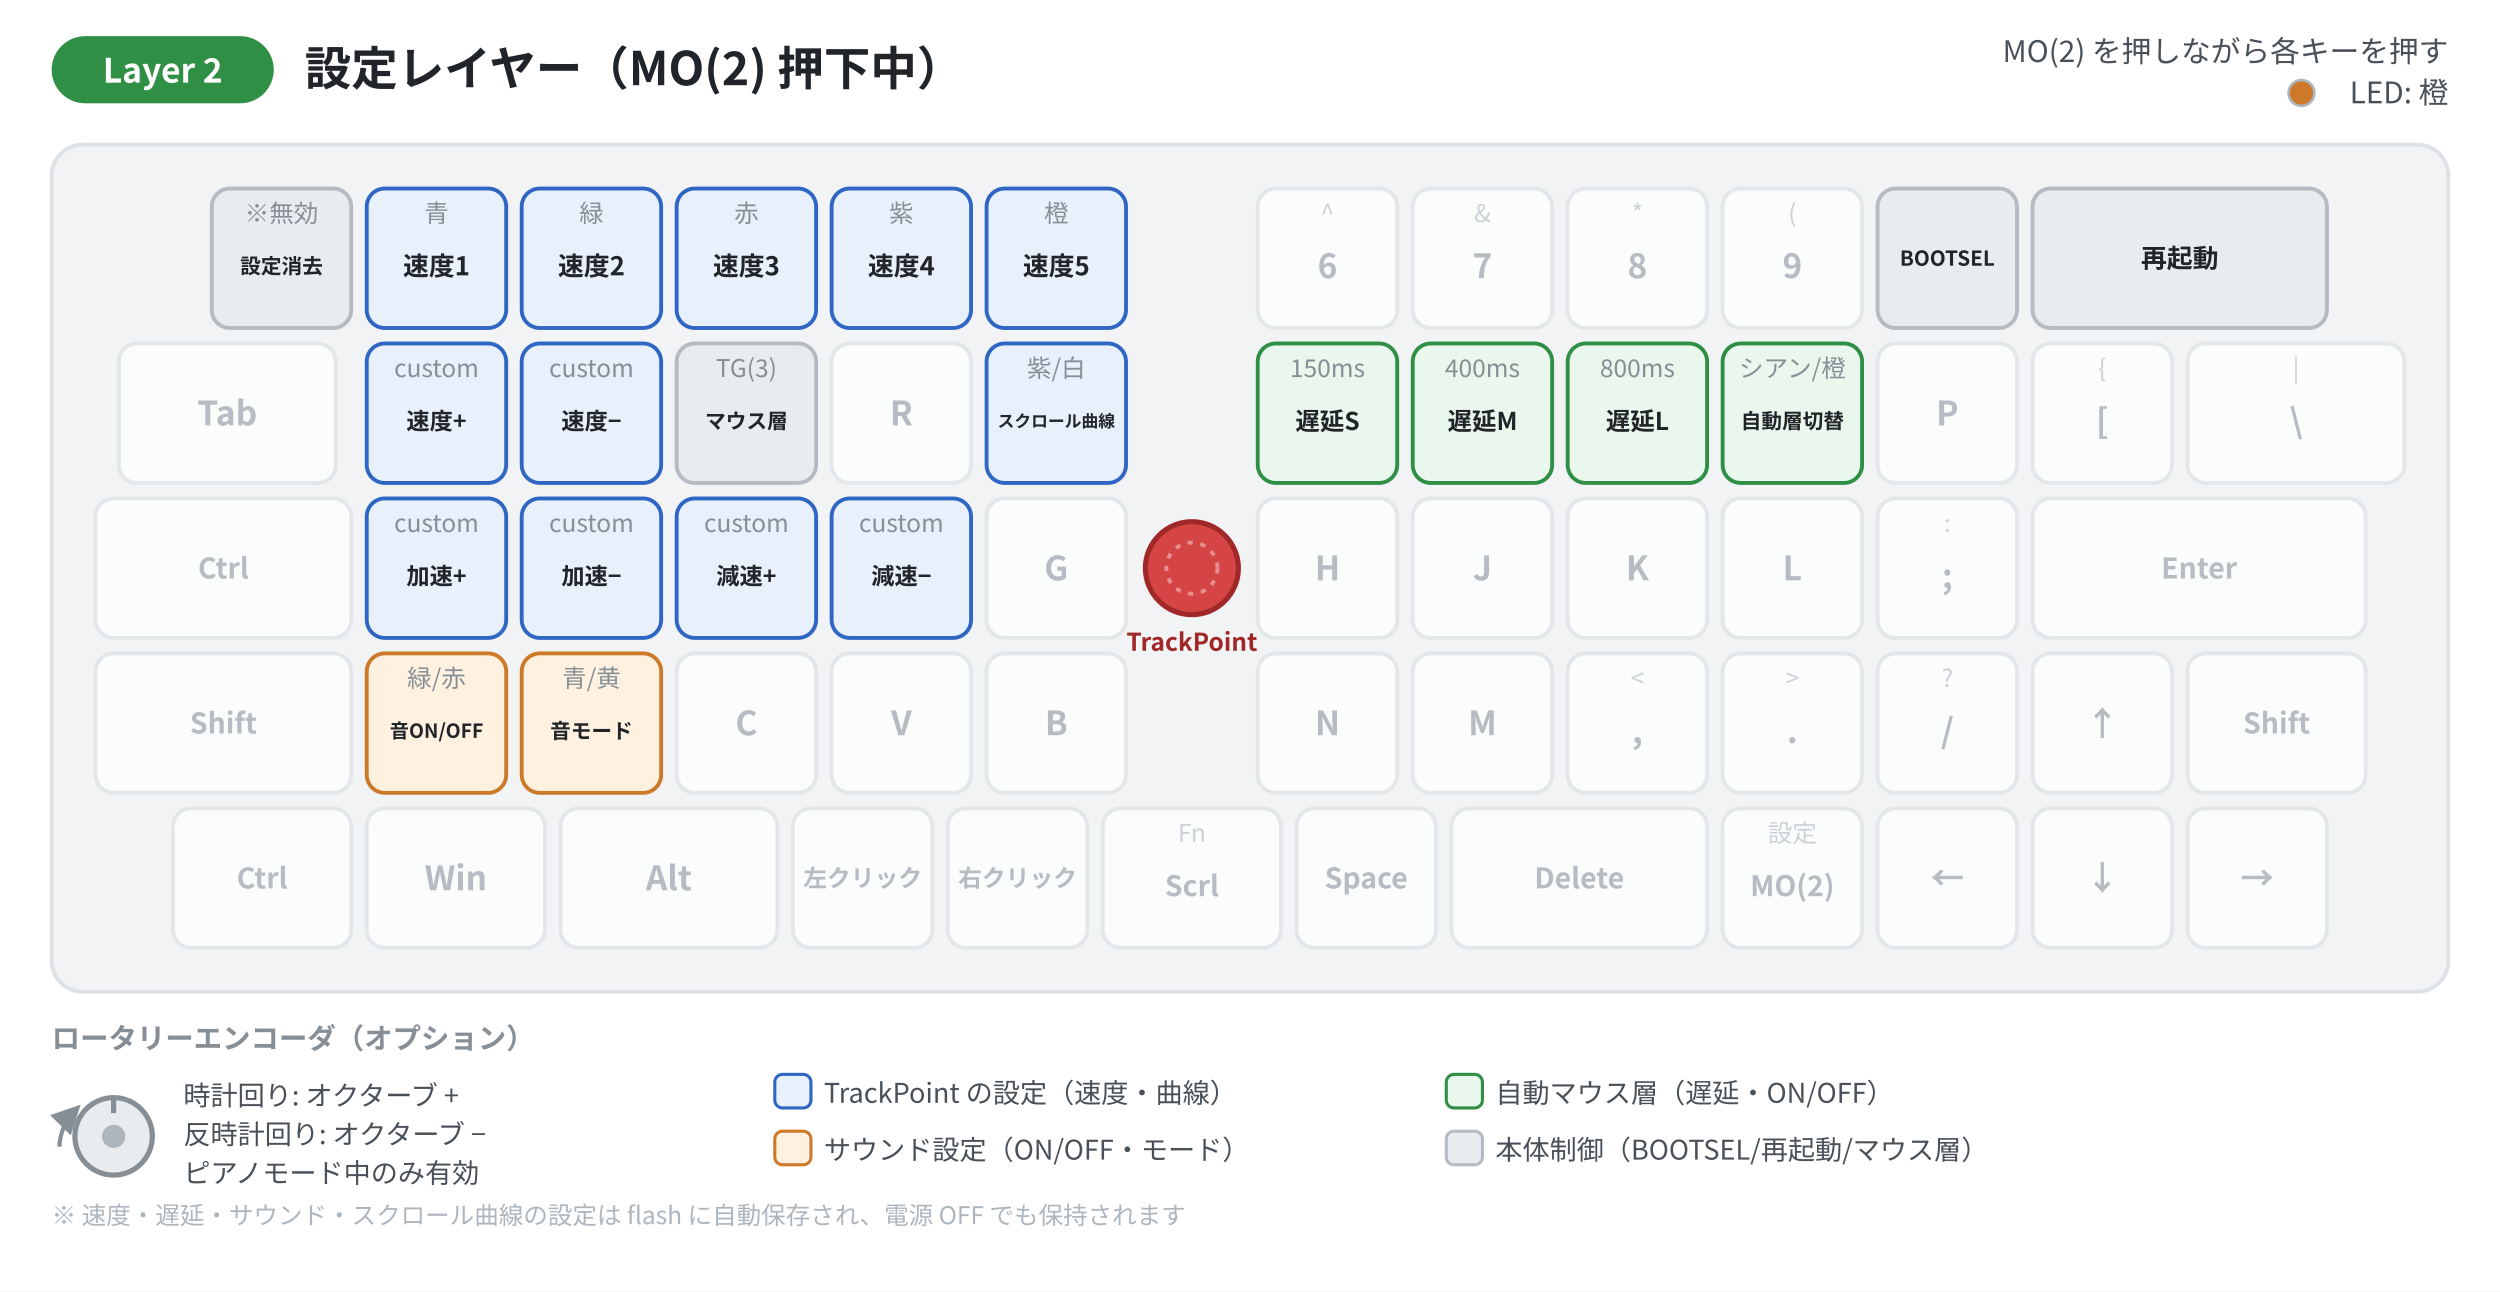
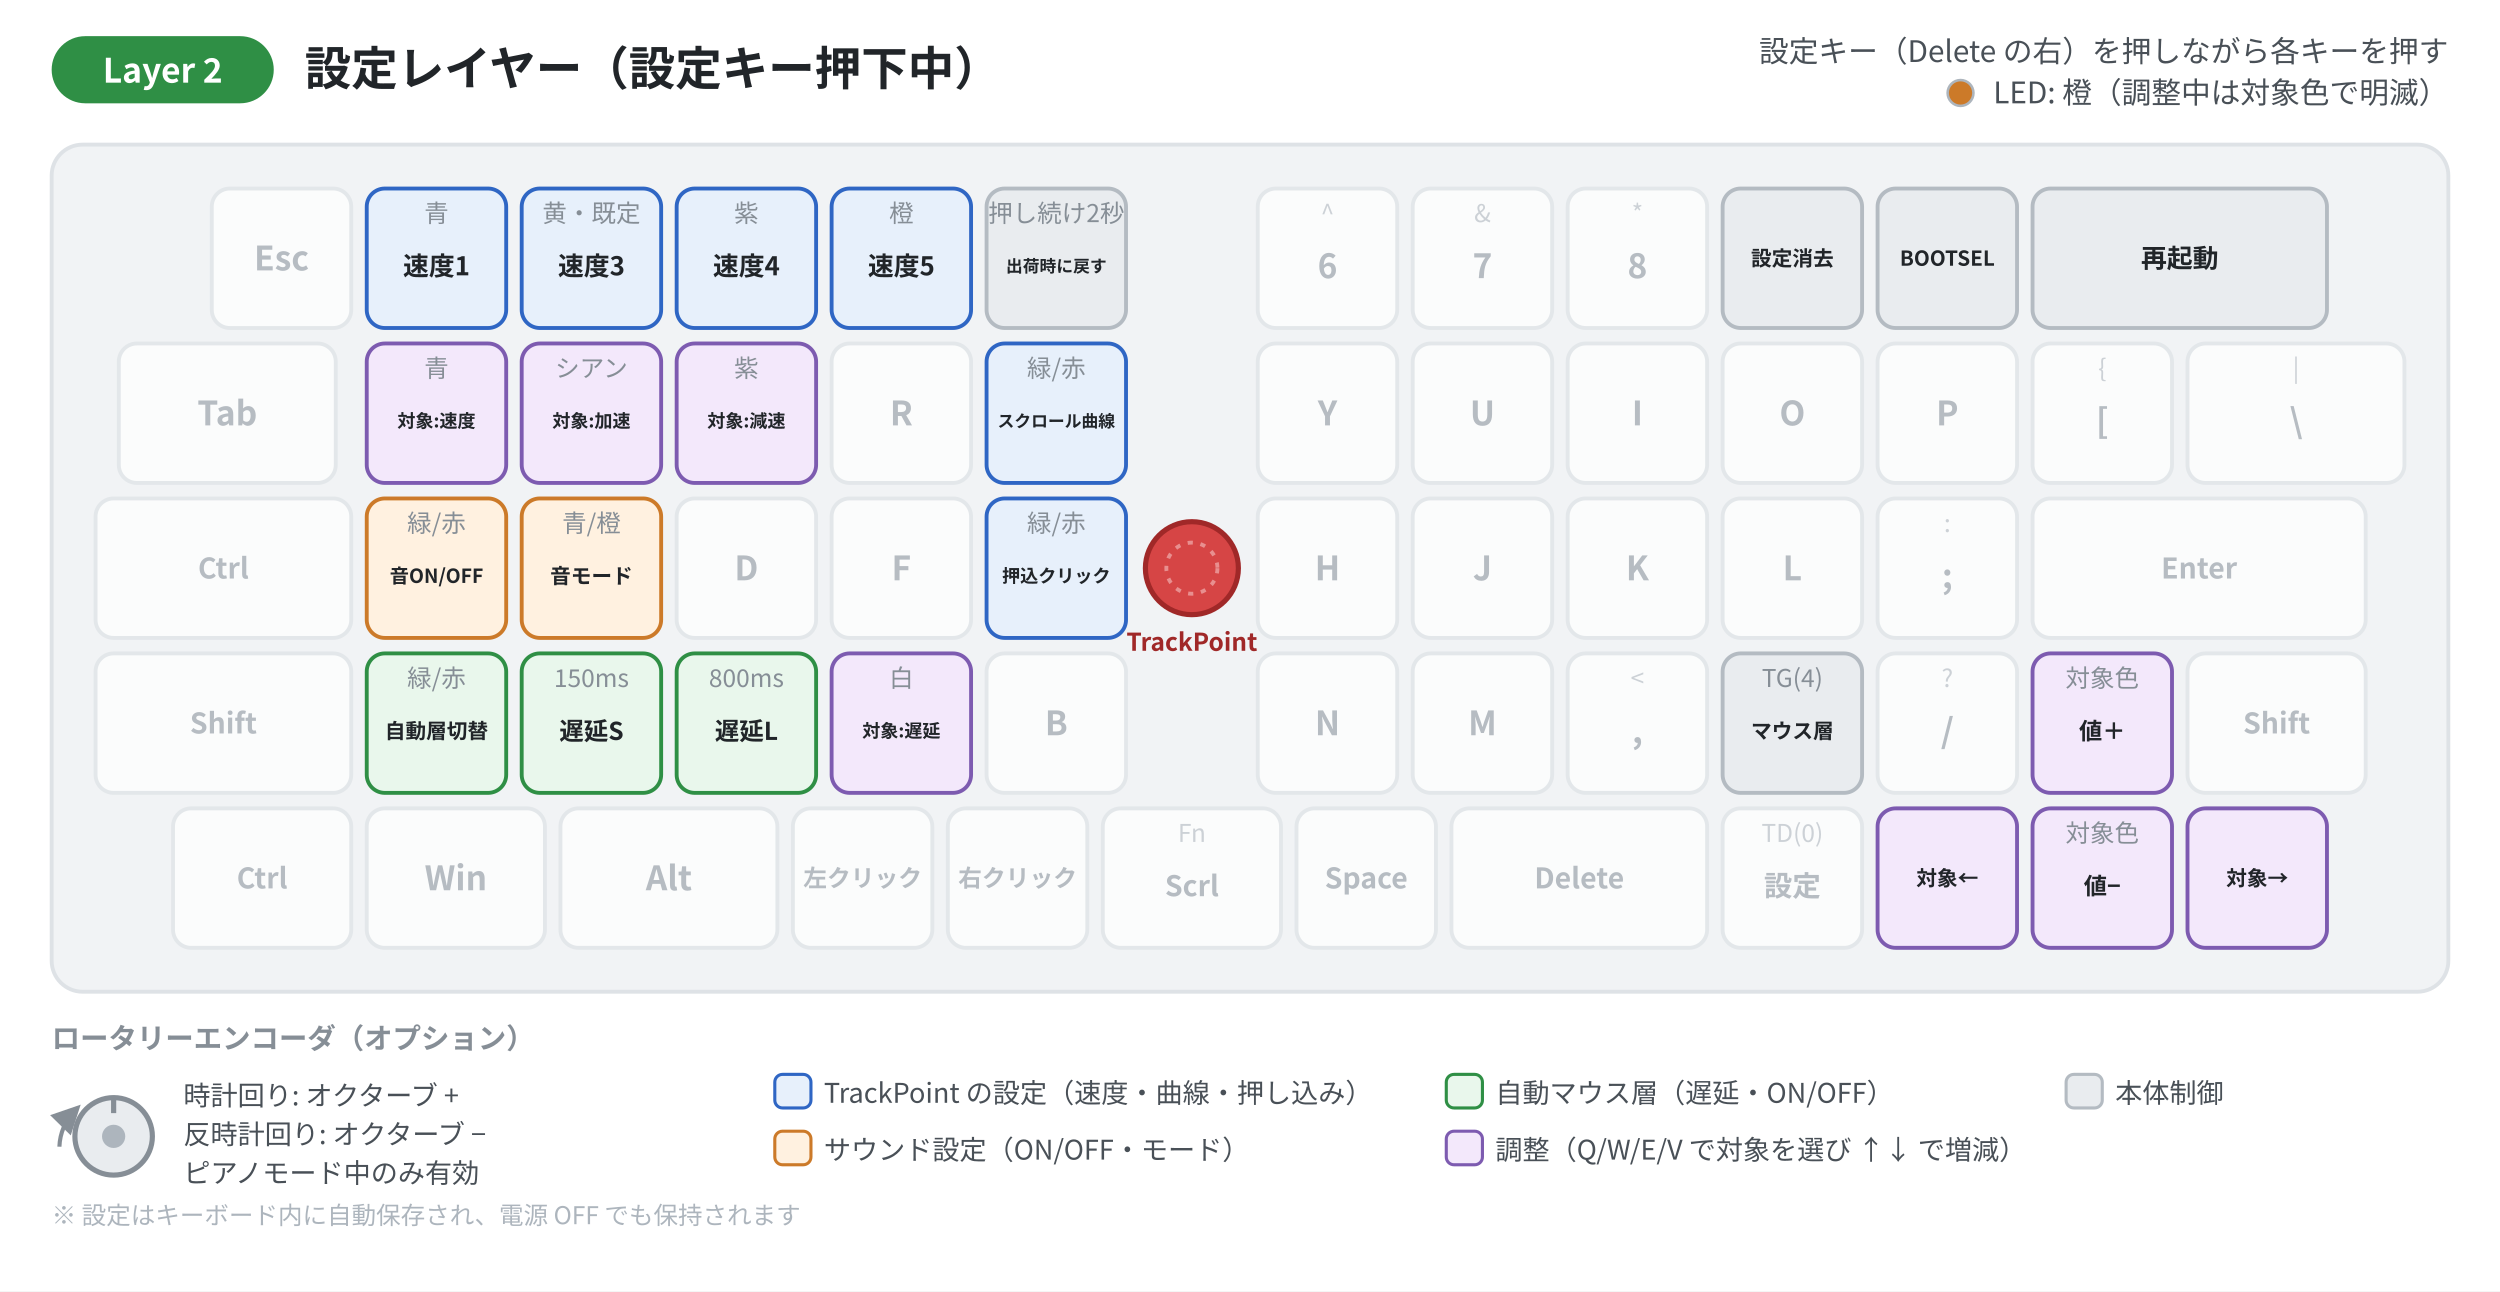
<svg xmlns="http://www.w3.org/2000/svg" width="968" height="500" viewBox="0 0 968 500" font-family="'Noto Sans CJK JP','Noto Sans JP','Hiragino Sans','Yu Gothic UI',sans-serif">
  <defs>
    <marker id="arr" markerWidth="7" markerHeight="7" refX="5" refY="3.5" orient="auto">
      <path d="M0,0 L7,3.5 L0,7 z" fill="#868e96" />
    </marker>
  </defs>
  <rect width="968" height="500" fill="#ffffff" />
  <rect x="20" y="14" width="86" height="26" rx="13" fill="#2f8f45" />
  <text x="63" y="32" font-size="13" fill="#ffffff" font-weight="700" text-anchor="middle">Layer 2</text>
-   <text x="118" y="33" font-size="18" fill="#212529" font-weight="700">設定レイヤー（MO(2) 押下中）</text>
-   <text x="948" y="24" font-size="11.5" fill="#495057" text-anchor="end">MO(2) を押しながら各キーを押す</text>
-   <circle cx="891.12" cy="36" r="5" fill="#cc7a29" stroke="#adb5bd" />
-   <text x="948" y="40" font-size="11.5" fill="#495057" text-anchor="end">LED: 橙</text>
+   <text x="118" y="33" font-size="18" fill="#212529" font-weight="700">設定レイヤー（設定キー押下中）</text>
+   <text x="948" y="24" font-size="11.5" fill="#495057" text-anchor="end">設定キー（Delete の右）を押しながら各キーを押す</text>
+   <circle cx="759.12" cy="36" r="5" fill="#cc7a29" stroke="#adb5bd" />
+   <text x="948" y="40" font-size="11.5" fill="#495057" text-anchor="end">LED: 橙（調整中は対象色で明滅）</text>
  <g transform="translate(34,70)">
    <rect x="-14" y="-14" width="928.0" height="328" rx="12" fill="#f1f3f5" stroke="#dee2e6" stroke-width="1.5" />
-     <rect x="48.0" y="3.0" width="54.0" height="54.0" rx="7" fill="#e9ecef" stroke="#b4bbc2" stroke-width="1.5" />
-     <text x="75.0" y="16.0" font-size="9.5" fill="#868e96" text-anchor="middle">※無効</text>
-     <text x="75.0" y="35.9" font-size="8.0" fill="#212529" font-weight="600" text-anchor="middle">設定消去</text>
+     <rect x="48.0" y="3.0" width="54.0" height="54.0" rx="7" fill="#fbfcfc" stroke="#e3e7ea" stroke-width="1.5" />
+     <text x="75.0" y="34.7" font-size="13.0" fill="#b6bcc2" font-weight="600" text-anchor="middle">Esc</text>
    <rect x="108.0" y="3.0" width="54.0" height="54.0" rx="7" fill="#e7f0fb" stroke="#2f66c4" stroke-width="1.5" />
    <text x="135.0" y="16.0" font-size="9.5" fill="#868e96" text-anchor="middle">青</text>
    <text x="135.0" y="36.6" font-size="10.0" fill="#212529" font-weight="600" text-anchor="middle">速度1</text>
    <rect x="168.0" y="3.0" width="54.0" height="54.0" rx="7" fill="#e7f0fb" stroke="#2f66c4" stroke-width="1.5" />
-     <text x="195.0" y="16.0" font-size="9.5" fill="#868e96" text-anchor="middle">緑</text>
-     <text x="195.0" y="36.6" font-size="10.0" fill="#212529" font-weight="600" text-anchor="middle">速度2</text>
+     <text x="195.0" y="16.0" font-size="9.5" fill="#868e96" text-anchor="middle">黄・既定</text>
+     <text x="195.0" y="36.6" font-size="10.0" fill="#212529" font-weight="600" text-anchor="middle">速度3</text>
    <rect x="228.0" y="3.0" width="54.0" height="54.0" rx="7" fill="#e7f0fb" stroke="#2f66c4" stroke-width="1.5" />
-     <text x="255.0" y="16.0" font-size="9.5" fill="#868e96" text-anchor="middle">赤</text>
-     <text x="255.0" y="36.6" font-size="10.0" fill="#212529" font-weight="600" text-anchor="middle">速度3</text>
+     <text x="255.0" y="16.0" font-size="9.5" fill="#868e96" text-anchor="middle">紫</text>
+     <text x="255.0" y="36.6" font-size="10.0" fill="#212529" font-weight="600" text-anchor="middle">速度4</text>
    <rect x="288.0" y="3.0" width="54.0" height="54.0" rx="7" fill="#e7f0fb" stroke="#2f66c4" stroke-width="1.5" />
-     <text x="315.0" y="16.0" font-size="9.5" fill="#868e96" text-anchor="middle">紫</text>
-     <text x="315.0" y="36.6" font-size="10.0" fill="#212529" font-weight="600" text-anchor="middle">速度4</text>
-     <rect x="348.0" y="3.0" width="54.0" height="54.0" rx="7" fill="#e7f0fb" stroke="#2f66c4" stroke-width="1.5" />
-     <text x="375.0" y="16.0" font-size="9.5" fill="#868e96" text-anchor="middle">橙</text>
-     <text x="375.0" y="36.6" font-size="10.0" fill="#212529" font-weight="600" text-anchor="middle">速度5</text>
+     <text x="315.0" y="16.0" font-size="9.5" fill="#868e96" text-anchor="middle">橙</text>
+     <text x="315.0" y="36.6" font-size="10.0" fill="#212529" font-weight="600" text-anchor="middle">速度5</text>
+     <rect x="348.0" y="3.0" width="54.0" height="54.0" rx="7" fill="#e9ecef" stroke="#b4bbc2" stroke-width="1.5" />
+     <text x="375.0" y="16.0" font-size="9.5" fill="#868e96" text-anchor="middle">押し続け2秒</text>
+     <text x="375.0" y="35.4" font-size="6.5" fill="#212529" font-weight="600" text-anchor="middle">出荷時に戻す</text>
    <rect x="453.0" y="3.0" width="54.0" height="54.0" rx="7" fill="#fbfcfc" stroke="#e3e7ea" stroke-width="1.5" />
    <text x="480.0" y="16.0" font-size="9.5" fill="#ccd1d6" text-anchor="middle">^</text>
    <text x="480.0" y="37.7" font-size="13.0" fill="#b6bcc2" font-weight="600" text-anchor="middle">6</text>
    <rect x="513.0" y="3.0" width="54.0" height="54.0" rx="7" fill="#fbfcfc" stroke="#e3e7ea" stroke-width="1.5" />
    <text x="540.0" y="16.0" font-size="9.5" fill="#ccd1d6" text-anchor="middle">&amp;</text>
    <text x="540.0" y="37.7" font-size="13.0" fill="#b6bcc2" font-weight="600" text-anchor="middle">7</text>
    <rect x="573.0" y="3.0" width="54.0" height="54.0" rx="7" fill="#fbfcfc" stroke="#e3e7ea" stroke-width="1.5" />
    <text x="600.0" y="16.0" font-size="9.5" fill="#ccd1d6" text-anchor="middle">*</text>
    <text x="600.0" y="37.7" font-size="13.0" fill="#b6bcc2" font-weight="600" text-anchor="middle">8</text>
-     <rect x="633.0" y="3.0" width="54.0" height="54.0" rx="7" fill="#fbfcfc" stroke="#e3e7ea" stroke-width="1.5" />
-     <text x="660.0" y="16.0" font-size="9.5" fill="#ccd1d6" text-anchor="middle">(</text>
-     <text x="660.0" y="37.7" font-size="13.0" fill="#b6bcc2" font-weight="600" text-anchor="middle">9</text>
+     <rect x="633.0" y="3.0" width="54.0" height="54.0" rx="7" fill="#e9ecef" stroke="#b4bbc2" stroke-width="1.5" />
+     <text x="660.0" y="32.9" font-size="8.0" fill="#212529" font-weight="600" text-anchor="middle">設定消去</text>
    <rect x="693.0" y="3.0" width="54.0" height="54.0" rx="7" fill="#e9ecef" stroke="#b4bbc2" stroke-width="1.5" />
    <text x="720.0" y="32.9" font-size="8.0" fill="#212529" font-weight="600" text-anchor="middle">BOOTSEL</text>
    <rect x="753.0" y="3.0" width="114.0" height="54.0" rx="7" fill="#e9ecef" stroke="#b4bbc2" stroke-width="1.5" />
    <text x="810.0" y="33.6" font-size="10.0" fill="#212529" font-weight="600" text-anchor="middle">再起動</text>
    <rect x="12.0" y="63.0" width="84.0" height="54.0" rx="7" fill="#fbfcfc" stroke="#e3e7ea" stroke-width="1.5" />
    <text x="54.0" y="94.7" font-size="13.0" fill="#b6bcc2" font-weight="600" text-anchor="middle">Tab</text>
-     <rect x="108.0" y="63.0" width="54.0" height="54.0" rx="7" fill="#e7f0fb" stroke="#2f66c4" stroke-width="1.5" />
-     <text x="135.0" y="76.0" font-size="9.5" fill="#868e96" text-anchor="middle">custom</text>
-     <text x="135.0" y="96.3" font-size="9.0" fill="#212529" font-weight="600" text-anchor="middle">速度+</text>
-     <rect x="168.0" y="63.0" width="54.0" height="54.0" rx="7" fill="#e7f0fb" stroke="#2f66c4" stroke-width="1.5" />
-     <text x="195.0" y="76.0" font-size="9.5" fill="#868e96" text-anchor="middle">custom</text>
-     <text x="195.0" y="96.3" font-size="9.0" fill="#212529" font-weight="600" text-anchor="middle">速度−</text>
-     <rect x="228.0" y="63.0" width="54.0" height="54.0" rx="7" fill="#e9ecef" stroke="#b4bbc2" stroke-width="1.5" />
-     <text x="255.0" y="76.0" font-size="9.5" fill="#868e96" text-anchor="middle">TG(3)</text>
-     <text x="255.0" y="95.9" font-size="8.0" fill="#212529" font-weight="600" text-anchor="middle">マウス層</text>
+     <rect x="108.0" y="63.0" width="54.0" height="54.0" rx="7" fill="#f3e8fb" stroke="#7d5bb0" stroke-width="1.5" />
+     <text x="135.0" y="76.0" font-size="9.5" fill="#868e96" text-anchor="middle">青</text>
+     <text x="135.0" y="95.5" font-size="7.0" fill="#212529" font-weight="600" text-anchor="middle">対象:速度</text>
+     <rect x="168.0" y="63.0" width="54.0" height="54.0" rx="7" fill="#f3e8fb" stroke="#7d5bb0" stroke-width="1.5" />
+     <text x="195.0" y="76.0" font-size="9.5" fill="#868e96" text-anchor="middle">シアン</text>
+     <text x="195.0" y="95.5" font-size="7.0" fill="#212529" font-weight="600" text-anchor="middle">対象:加速</text>
+     <rect x="228.0" y="63.0" width="54.0" height="54.0" rx="7" fill="#f3e8fb" stroke="#7d5bb0" stroke-width="1.5" />
+     <text x="255.0" y="76.0" font-size="9.5" fill="#868e96" text-anchor="middle">紫</text>
+     <text x="255.0" y="95.5" font-size="7.0" fill="#212529" font-weight="600" text-anchor="middle">対象:減速</text>
    <rect x="288.0" y="63.0" width="54.0" height="54.0" rx="7" fill="#fbfcfc" stroke="#e3e7ea" stroke-width="1.5" />
    <text x="315.0" y="94.7" font-size="13.0" fill="#b6bcc2" font-weight="600" text-anchor="middle">R</text>
    <rect x="348.0" y="63.0" width="54.0" height="54.0" rx="7" fill="#e7f0fb" stroke="#2f66c4" stroke-width="1.5" />
-     <text x="375.0" y="76.0" font-size="9.5" fill="#868e96" text-anchor="middle">紫/白</text>
+     <text x="375.0" y="76.0" font-size="9.5" fill="#868e96" text-anchor="middle">緑/赤</text>
    <text x="375.0" y="95.4" font-size="6.5" fill="#212529" font-weight="600" text-anchor="middle">スクロール曲線</text>
-     <rect x="453.0" y="63.0" width="54.0" height="54.0" rx="7" fill="#e9f7ec" stroke="#2f8f45" stroke-width="1.5" />
-     <text x="480.0" y="76.0" font-size="9.5" fill="#868e96" text-anchor="middle">150ms</text>
-     <text x="480.0" y="96.5" font-size="9.5" fill="#212529" font-weight="600" text-anchor="middle">遅延S</text>
-     <rect x="513.0" y="63.0" width="54.0" height="54.0" rx="7" fill="#e9f7ec" stroke="#2f8f45" stroke-width="1.5" />
-     <text x="540.0" y="76.0" font-size="9.5" fill="#868e96" text-anchor="middle">400ms</text>
-     <text x="540.0" y="96.5" font-size="9.5" fill="#212529" font-weight="600" text-anchor="middle">遅延M</text>
-     <rect x="573.0" y="63.0" width="54.0" height="54.0" rx="7" fill="#e9f7ec" stroke="#2f8f45" stroke-width="1.5" />
-     <text x="600.0" y="76.0" font-size="9.5" fill="#868e96" text-anchor="middle">800ms</text>
-     <text x="600.0" y="96.5" font-size="9.5" fill="#212529" font-weight="600" text-anchor="middle">遅延L</text>
-     <rect x="633.0" y="63.0" width="54.0" height="54.0" rx="7" fill="#e9f7ec" stroke="#2f8f45" stroke-width="1.5" />
-     <text x="660.0" y="76.0" font-size="9.5" fill="#868e96" text-anchor="middle">シアン/橙</text>
-     <text x="660.0" y="95.9" font-size="8.0" fill="#212529" font-weight="600" text-anchor="middle">自動層切替</text>
+     <rect x="453.0" y="63.0" width="54.0" height="54.0" rx="7" fill="#fbfcfc" stroke="#e3e7ea" stroke-width="1.5" />
+     <text x="480.0" y="94.7" font-size="13.0" fill="#b6bcc2" font-weight="600" text-anchor="middle">Y</text>
+     <rect x="513.0" y="63.0" width="54.0" height="54.0" rx="7" fill="#fbfcfc" stroke="#e3e7ea" stroke-width="1.5" />
+     <text x="540.0" y="94.7" font-size="13.0" fill="#b6bcc2" font-weight="600" text-anchor="middle">U</text>
+     <rect x="573.0" y="63.0" width="54.0" height="54.0" rx="7" fill="#fbfcfc" stroke="#e3e7ea" stroke-width="1.5" />
+     <text x="600.0" y="94.7" font-size="13.0" fill="#b6bcc2" font-weight="600" text-anchor="middle">I</text>
+     <rect x="633.0" y="63.0" width="54.0" height="54.0" rx="7" fill="#fbfcfc" stroke="#e3e7ea" stroke-width="1.5" />
+     <text x="660.0" y="94.7" font-size="13.0" fill="#b6bcc2" font-weight="600" text-anchor="middle">O</text>
    <rect x="693.0" y="63.0" width="54.0" height="54.0" rx="7" fill="#fbfcfc" stroke="#e3e7ea" stroke-width="1.5" />
    <text x="720.0" y="94.7" font-size="13.0" fill="#b6bcc2" font-weight="600" text-anchor="middle">P</text>
    <rect x="753.0" y="63.0" width="54.0" height="54.0" rx="7" fill="#fbfcfc" stroke="#e3e7ea" stroke-width="1.5" />
    <text x="780.0" y="76.0" font-size="9.5" fill="#ccd1d6" text-anchor="middle">{</text>
    <text x="780.0" y="97.7" font-size="13.0" fill="#b6bcc2" font-weight="600" text-anchor="middle">[</text>
    <rect x="813.0" y="63.0" width="84.0" height="54.0" rx="7" fill="#fbfcfc" stroke="#e3e7ea" stroke-width="1.5" />
    <text x="855.0" y="76.0" font-size="9.5" fill="#ccd1d6" text-anchor="middle">|</text>
    <text x="855.0" y="97.7" font-size="13.0" fill="#b6bcc2" font-weight="600" text-anchor="middle">\</text>
    <rect x="3.0" y="123.0" width="99.0" height="54.0" rx="7" fill="#fbfcfc" stroke="#e3e7ea" stroke-width="1.5" />
    <text x="52.5" y="154.0" font-size="11.0" fill="#b6bcc2" font-weight="600" text-anchor="middle">Ctrl</text>
-     <rect x="108.0" y="123.0" width="54.0" height="54.0" rx="7" fill="#e7f0fb" stroke="#2f66c4" stroke-width="1.5" />
-     <text x="135.0" y="136.0" font-size="9.5" fill="#868e96" text-anchor="middle">custom</text>
-     <text x="135.0" y="156.3" font-size="9.0" fill="#212529" font-weight="600" text-anchor="middle">加速+</text>
-     <rect x="168.0" y="123.0" width="54.0" height="54.0" rx="7" fill="#e7f0fb" stroke="#2f66c4" stroke-width="1.5" />
-     <text x="195.0" y="136.0" font-size="9.5" fill="#868e96" text-anchor="middle">custom</text>
-     <text x="195.0" y="156.3" font-size="9.0" fill="#212529" font-weight="600" text-anchor="middle">加速−</text>
-     <rect x="228.0" y="123.0" width="54.0" height="54.0" rx="7" fill="#e7f0fb" stroke="#2f66c4" stroke-width="1.5" />
-     <text x="255.0" y="136.0" font-size="9.5" fill="#868e96" text-anchor="middle">custom</text>
-     <text x="255.0" y="156.3" font-size="9.0" fill="#212529" font-weight="600" text-anchor="middle">減速+</text>
-     <rect x="288.0" y="123.0" width="54.0" height="54.0" rx="7" fill="#e7f0fb" stroke="#2f66c4" stroke-width="1.5" />
-     <text x="315.0" y="136.0" font-size="9.5" fill="#868e96" text-anchor="middle">custom</text>
-     <text x="315.0" y="156.3" font-size="9.0" fill="#212529" font-weight="600" text-anchor="middle">減速−</text>
-     <rect x="348.0" y="123.0" width="54.0" height="54.0" rx="7" fill="#fbfcfc" stroke="#e3e7ea" stroke-width="1.5" />
-     <text x="375.0" y="154.7" font-size="13.0" fill="#b6bcc2" font-weight="600" text-anchor="middle">G</text>
+     <rect x="108.0" y="123.0" width="54.0" height="54.0" rx="7" fill="#fff1e0" stroke="#cc7a29" stroke-width="1.5" />
+     <text x="135.0" y="136.0" font-size="9.5" fill="#868e96" text-anchor="middle">緑/赤</text>
+     <text x="135.0" y="155.7" font-size="7.5" fill="#212529" font-weight="600" text-anchor="middle">音ON/OFF</text>
+     <rect x="168.0" y="123.0" width="54.0" height="54.0" rx="7" fill="#fff1e0" stroke="#cc7a29" stroke-width="1.5" />
+     <text x="195.0" y="136.0" font-size="9.5" fill="#868e96" text-anchor="middle">青/橙</text>
+     <text x="195.0" y="155.9" font-size="8.0" fill="#212529" font-weight="600" text-anchor="middle">音モード</text>
+     <rect x="228.0" y="123.0" width="54.0" height="54.0" rx="7" fill="#fbfcfc" stroke="#e3e7ea" stroke-width="1.5" />
+     <text x="255.0" y="154.7" font-size="13.0" fill="#b6bcc2" font-weight="600" text-anchor="middle">D</text>
+     <rect x="288.0" y="123.0" width="54.0" height="54.0" rx="7" fill="#fbfcfc" stroke="#e3e7ea" stroke-width="1.5" />
+     <text x="315.0" y="154.7" font-size="13.0" fill="#b6bcc2" font-weight="600" text-anchor="middle">F</text>
+     <rect x="348.0" y="123.0" width="54.0" height="54.0" rx="7" fill="#e7f0fb" stroke="#2f66c4" stroke-width="1.5" />
+     <text x="375.0" y="136.0" font-size="9.5" fill="#868e96" text-anchor="middle">緑/赤</text>
+     <text x="375.0" y="155.5" font-size="7.0" fill="#212529" font-weight="600" text-anchor="middle">押込クリック</text>
    <rect x="453.0" y="123.0" width="54.0" height="54.0" rx="7" fill="#fbfcfc" stroke="#e3e7ea" stroke-width="1.5" />
    <text x="480.0" y="154.7" font-size="13.0" fill="#b6bcc2" font-weight="600" text-anchor="middle">H</text>
    <rect x="513.0" y="123.0" width="54.0" height="54.0" rx="7" fill="#fbfcfc" stroke="#e3e7ea" stroke-width="1.5" />
    <text x="540.0" y="154.7" font-size="13.0" fill="#b6bcc2" font-weight="600" text-anchor="middle">J</text>
    <rect x="573.0" y="123.0" width="54.0" height="54.0" rx="7" fill="#fbfcfc" stroke="#e3e7ea" stroke-width="1.5" />
    <text x="600.0" y="154.7" font-size="13.0" fill="#b6bcc2" font-weight="600" text-anchor="middle">K</text>
    <rect x="633.0" y="123.0" width="54.0" height="54.0" rx="7" fill="#fbfcfc" stroke="#e3e7ea" stroke-width="1.5" />
    <text x="660.0" y="154.7" font-size="13.0" fill="#b6bcc2" font-weight="600" text-anchor="middle">L</text>
    <rect x="693.0" y="123.0" width="54.0" height="54.0" rx="7" fill="#fbfcfc" stroke="#e3e7ea" stroke-width="1.5" />
    <text x="720.0" y="136.0" font-size="9.5" fill="#ccd1d6" text-anchor="middle">:</text>
    <text x="720.0" y="157.7" font-size="13.0" fill="#b6bcc2" font-weight="600" text-anchor="middle">;</text>
    <rect x="753.0" y="123.0" width="129.0" height="54.0" rx="7" fill="#fbfcfc" stroke="#e3e7ea" stroke-width="1.5" />
    <text x="817.5" y="154.0" font-size="11.0" fill="#b6bcc2" font-weight="600" text-anchor="middle">Enter</text>
    <rect x="3.0" y="183.0" width="99.0" height="54.0" rx="7" fill="#fbfcfc" stroke="#e3e7ea" stroke-width="1.5" />
    <text x="52.5" y="214.0" font-size="11.0" fill="#b6bcc2" font-weight="600" text-anchor="middle">Shift</text>
-     <rect x="108.0" y="183.0" width="54.0" height="54.0" rx="7" fill="#fff1e0" stroke="#cc7a29" stroke-width="1.5" />
+     <rect x="108.0" y="183.0" width="54.0" height="54.0" rx="7" fill="#e9f7ec" stroke="#2f8f45" stroke-width="1.5" />
    <text x="135.0" y="196.0" font-size="9.5" fill="#868e96" text-anchor="middle">緑/赤</text>
-     <text x="135.0" y="215.7" font-size="7.5" fill="#212529" font-weight="600" text-anchor="middle">音ON/OFF</text>
-     <rect x="168.0" y="183.0" width="54.0" height="54.0" rx="7" fill="#fff1e0" stroke="#cc7a29" stroke-width="1.5" />
-     <text x="195.0" y="196.0" font-size="9.5" fill="#868e96" text-anchor="middle">青/黄</text>
-     <text x="195.0" y="215.9" font-size="8.0" fill="#212529" font-weight="600" text-anchor="middle">音モード</text>
-     <rect x="228.0" y="183.0" width="54.0" height="54.0" rx="7" fill="#fbfcfc" stroke="#e3e7ea" stroke-width="1.5" />
-     <text x="255.0" y="214.7" font-size="13.0" fill="#b6bcc2" font-weight="600" text-anchor="middle">C</text>
-     <rect x="288.0" y="183.0" width="54.0" height="54.0" rx="7" fill="#fbfcfc" stroke="#e3e7ea" stroke-width="1.5" />
-     <text x="315.0" y="214.7" font-size="13.0" fill="#b6bcc2" font-weight="600" text-anchor="middle">V</text>
+     <text x="135.0" y="215.9" font-size="8.0" fill="#212529" font-weight="600" text-anchor="middle">自動層切替</text>
+     <rect x="168.0" y="183.0" width="54.0" height="54.0" rx="7" fill="#e9f7ec" stroke="#2f8f45" stroke-width="1.5" />
+     <text x="195.0" y="196.0" font-size="9.5" fill="#868e96" text-anchor="middle">150ms</text>
+     <text x="195.0" y="216.5" font-size="9.5" fill="#212529" font-weight="600" text-anchor="middle">遅延S</text>
+     <rect x="228.0" y="183.0" width="54.0" height="54.0" rx="7" fill="#e9f7ec" stroke="#2f8f45" stroke-width="1.5" />
+     <text x="255.0" y="196.0" font-size="9.5" fill="#868e96" text-anchor="middle">800ms</text>
+     <text x="255.0" y="216.5" font-size="9.5" fill="#212529" font-weight="600" text-anchor="middle">遅延L</text>
+     <rect x="288.0" y="183.0" width="54.0" height="54.0" rx="7" fill="#f3e8fb" stroke="#7d5bb0" stroke-width="1.5" />
+     <text x="315.0" y="196.0" font-size="9.5" fill="#868e96" text-anchor="middle">白</text>
+     <text x="315.0" y="215.5" font-size="7.0" fill="#212529" font-weight="600" text-anchor="middle">対象:遅延</text>
    <rect x="348.0" y="183.0" width="54.0" height="54.0" rx="7" fill="#fbfcfc" stroke="#e3e7ea" stroke-width="1.5" />
    <text x="375.0" y="214.7" font-size="13.0" fill="#b6bcc2" font-weight="600" text-anchor="middle">B</text>
    <rect x="453.0" y="183.0" width="54.0" height="54.0" rx="7" fill="#fbfcfc" stroke="#e3e7ea" stroke-width="1.5" />
    <text x="480.0" y="214.7" font-size="13.0" fill="#b6bcc2" font-weight="600" text-anchor="middle">N</text>
    <rect x="513.0" y="183.0" width="54.0" height="54.0" rx="7" fill="#fbfcfc" stroke="#e3e7ea" stroke-width="1.5" />
    <text x="540.0" y="214.7" font-size="13.0" fill="#b6bcc2" font-weight="600" text-anchor="middle">M</text>
    <rect x="573.0" y="183.0" width="54.0" height="54.0" rx="7" fill="#fbfcfc" stroke="#e3e7ea" stroke-width="1.5" />
    <text x="600.0" y="196.0" font-size="9.5" fill="#ccd1d6" text-anchor="middle">&lt;</text>
    <text x="600.0" y="217.7" font-size="13.0" fill="#b6bcc2" font-weight="600" text-anchor="middle">,</text>
-     <rect x="633.0" y="183.0" width="54.0" height="54.0" rx="7" fill="#fbfcfc" stroke="#e3e7ea" stroke-width="1.5" />
-     <text x="660.0" y="196.0" font-size="9.5" fill="#ccd1d6" text-anchor="middle">&gt;</text>
-     <text x="660.0" y="217.7" font-size="13.0" fill="#b6bcc2" font-weight="600" text-anchor="middle">.</text>
+     <rect x="633.0" y="183.0" width="54.0" height="54.0" rx="7" fill="#e9ecef" stroke="#b4bbc2" stroke-width="1.5" />
+     <text x="660.0" y="196.0" font-size="9.5" fill="#868e96" text-anchor="middle">TG(4)</text>
+     <text x="660.0" y="215.9" font-size="8.0" fill="#212529" font-weight="600" text-anchor="middle">マウス層</text>
    <rect x="693.0" y="183.0" width="54.0" height="54.0" rx="7" fill="#fbfcfc" stroke="#e3e7ea" stroke-width="1.5" />
    <text x="720.0" y="196.0" font-size="9.5" fill="#ccd1d6" text-anchor="middle">?</text>
    <text x="720.0" y="217.7" font-size="13.0" fill="#b6bcc2" font-weight="600" text-anchor="middle">/</text>
-     <rect x="753.0" y="183.0" width="54.0" height="54.0" rx="7" fill="#fbfcfc" stroke="#e3e7ea" stroke-width="1.5" />
-     <text x="780.0" y="214.7" font-size="13.0" fill="#b6bcc2" font-weight="600" text-anchor="middle">↑</text>
+     <rect x="753.0" y="183.0" width="54.0" height="54.0" rx="7" fill="#f3e8fb" stroke="#7d5bb0" stroke-width="1.5" />
+     <text x="780.0" y="196.0" font-size="9.5" fill="#868e96" text-anchor="middle">対象色</text>
+     <text x="780.0" y="216.3" font-size="9.0" fill="#212529" font-weight="600" text-anchor="middle">値＋</text>
    <rect x="813.0" y="183.0" width="69.0" height="54.0" rx="7" fill="#fbfcfc" stroke="#e3e7ea" stroke-width="1.5" />
    <text x="847.5" y="214.0" font-size="11.0" fill="#b6bcc2" font-weight="600" text-anchor="middle">Shift</text>
    <rect x="33.0" y="243.0" width="69.0" height="54.0" rx="7" fill="#fbfcfc" stroke="#e3e7ea" stroke-width="1.5" />
    <text x="67.5" y="274.0" font-size="11.0" fill="#b6bcc2" font-weight="600" text-anchor="middle">Ctrl</text>
    <rect x="108.0" y="243.0" width="69.0" height="54.0" rx="7" fill="#fbfcfc" stroke="#e3e7ea" stroke-width="1.5" />
    <text x="142.5" y="274.7" font-size="13.0" fill="#b6bcc2" font-weight="600" text-anchor="middle">Win</text>
    <rect x="183.0" y="243.0" width="84.0" height="54.0" rx="7" fill="#fbfcfc" stroke="#e3e7ea" stroke-width="1.5" />
    <text x="225.0" y="274.7" font-size="13.0" fill="#b6bcc2" font-weight="600" text-anchor="middle">Alt</text>
    <rect x="273.0" y="243.0" width="54.0" height="54.0" rx="7" fill="#fbfcfc" stroke="#e3e7ea" stroke-width="1.5" />
    <text x="300.0" y="273.3" font-size="9.2" fill="#b6bcc2" font-weight="600" text-anchor="middle">左クリック</text>
    <rect x="333.0" y="243.0" width="54.0" height="54.0" rx="7" fill="#fbfcfc" stroke="#e3e7ea" stroke-width="1.5" />
    <text x="360.0" y="273.3" font-size="9.2" fill="#b6bcc2" font-weight="600" text-anchor="middle">右クリック</text>
    <rect x="393.0" y="243.0" width="69.0" height="54.0" rx="7" fill="#fbfcfc" stroke="#e3e7ea" stroke-width="1.5" />
    <text x="427.5" y="256.0" font-size="9.5" fill="#ccd1d6" text-anchor="middle">Fn</text>
    <text x="427.5" y="277.0" font-size="11.0" fill="#b6bcc2" font-weight="600" text-anchor="middle">Scrl</text>
    <rect x="468.0" y="243.0" width="54.0" height="54.0" rx="7" fill="#fbfcfc" stroke="#e3e7ea" stroke-width="1.5" />
    <text x="495.0" y="274.0" font-size="11.0" fill="#b6bcc2" font-weight="600" text-anchor="middle">Space</text>
    <rect x="528.0" y="243.0" width="99.0" height="54.0" rx="7" fill="#fbfcfc" stroke="#e3e7ea" stroke-width="1.5" />
    <text x="577.5" y="274.0" font-size="11.0" fill="#b6bcc2" font-weight="600" text-anchor="middle">Delete</text>
    <rect x="633.0" y="243.0" width="54.0" height="54.0" rx="7" fill="#fbfcfc" stroke="#e3e7ea" stroke-width="1.5" />
-     <text x="660.0" y="256.0" font-size="9.5" fill="#ccd1d6" text-anchor="middle">設定</text>
-     <text x="660.0" y="277.0" font-size="11.0" fill="#b6bcc2" font-weight="600" text-anchor="middle">MO(2)</text>
-     <rect x="693.0" y="243.0" width="54.0" height="54.0" rx="7" fill="#fbfcfc" stroke="#e3e7ea" stroke-width="1.5" />
-     <text x="720.0" y="274.7" font-size="13.0" fill="#b6bcc2" font-weight="600" text-anchor="middle">←</text>
-     <rect x="753.0" y="243.0" width="54.0" height="54.0" rx="7" fill="#fbfcfc" stroke="#e3e7ea" stroke-width="1.5" />
-     <text x="780.0" y="274.7" font-size="13.0" fill="#b6bcc2" font-weight="600" text-anchor="middle">↓</text>
-     <rect x="813.0" y="243.0" width="54.0" height="54.0" rx="7" fill="#fbfcfc" stroke="#e3e7ea" stroke-width="1.5" />
-     <text x="840.0" y="274.7" font-size="13.0" fill="#b6bcc2" font-weight="600" text-anchor="middle">→</text>
+     <text x="660.0" y="256.0" font-size="9.5" fill="#ccd1d6" text-anchor="middle">TD(0)</text>
+     <text x="660.0" y="277.0" font-size="11.0" fill="#b6bcc2" font-weight="600" text-anchor="middle">設定</text>
+     <rect x="693.0" y="243.0" width="54.0" height="54.0" rx="7" fill="#f3e8fb" stroke="#7d5bb0" stroke-width="1.5" />
+     <text x="720.0" y="272.9" font-size="8.0" fill="#212529" font-weight="600" text-anchor="middle">対象←</text>
+     <rect x="753.0" y="243.0" width="54.0" height="54.0" rx="7" fill="#f3e8fb" stroke="#7d5bb0" stroke-width="1.5" />
+     <text x="780.0" y="256.0" font-size="9.5" fill="#868e96" text-anchor="middle">対象色</text>
+     <text x="780.0" y="276.3" font-size="9.0" fill="#212529" font-weight="600" text-anchor="middle">値−</text>
+     <rect x="813.0" y="243.0" width="54.0" height="54.0" rx="7" fill="#f3e8fb" stroke="#7d5bb0" stroke-width="1.5" />
+     <text x="840.0" y="272.9" font-size="8.0" fill="#212529" font-weight="600" text-anchor="middle">対象→</text>
    <circle cx="427.5" cy="150.0" r="18.0" fill="#d64545" stroke="#a02828" stroke-width="2" />
    <circle cx="427.5" cy="150.0" r="9.9" fill="none" stroke="#e88f8f" stroke-width="1.5" stroke-dasharray="2,3" />
    <text x="427.5" y="182.0" font-size="9.5" fill="#a02828" text-anchor="middle" font-weight="600">TrackPoint</text>
  </g>
  <text x="20" y="406" font-size="11" fill="#868e96" font-weight="700">ロータリーエンコーダ（オプション）</text>
  <circle cx="44" cy="440" r="15" fill="#e9ecef" stroke="#868e96" stroke-width="2" />
  <circle cx="44" cy="440" r="4.5" fill="#adb5bd" />
  <line x1="44" y1="425" x2="44" y2="431" stroke="#868e96" stroke-width="2" />
  <path d="M 23 444 a 21 21 0 0 1 6 -14" fill="none" stroke="#868e96" stroke-width="1.6" marker-end="url(#arr)" />
  <text x="71" y="428" font-size="10.5" fill="#495057">時計回り: オクターブ +</text>
  <text x="71" y="443" font-size="10.5" fill="#495057">反時計回り: オクターブ −</text>
  <text x="71" y="458" font-size="10.5" fill="#495057">ピアノモード中のみ有効</text>
-   <text x="20" y="474" font-size="9.5" fill="#adb5bd">※ 速度・遅延・サウンド・スクロール曲線の設定は flash に自動保存され、電源 OFF でも保持されます</text>
+   <text x="20" y="474" font-size="9.5" fill="#adb5bd">※ 設定はキーボード内に自動保存され、電源 OFF でも保持されます</text>
  <rect x="300" y="416" width="14" height="13" rx="3" fill="#e7f0fb" stroke="#2f66c4" stroke-width="1.2" />
-   <text x="319" y="427" font-size="10.5" fill="#495057">TrackPoint の設定（速度・曲線）</text>
+   <text x="319" y="427" font-size="10.5" fill="#495057">TrackPoint の設定（速度・曲線・押し込み）</text>
  <rect x="560" y="416" width="14" height="13" rx="3" fill="#e9f7ec" stroke="#2f8f45" stroke-width="1.2" />
  <text x="579" y="427" font-size="10.5" fill="#495057">自動マウス層（遅延・ON/OFF）</text>
  <rect x="300" y="438" width="14" height="13" rx="3" fill="#fff1e0" stroke="#cc7a29" stroke-width="1.2" />
  <text x="319" y="449" font-size="10.5" fill="#495057">サウンド設定（ON/OFF・モード）</text>
-   <rect x="560" y="438" width="14" height="13" rx="3" fill="#e9ecef" stroke="#b4bbc2" stroke-width="1.2" />
-   <text x="579" y="449" font-size="10.5" fill="#495057">本体制御（BOOTSEL/再起動/マウス層）</text>
+   <rect x="560" y="438" width="14" height="13" rx="3" fill="#f3e8fb" stroke="#7d5bb0" stroke-width="1.2" />
+   <text x="579" y="449" font-size="10.5" fill="#495057">調整（Q/W/E/V で対象を選び ↑↓ で増減）</text>
+   <rect x="800" y="416" width="14" height="13" rx="3" fill="#e9ecef" stroke="#b4bbc2" stroke-width="1.2" />
+   <text x="819" y="427" font-size="10.5" fill="#495057">本体制御</text>
</svg>
